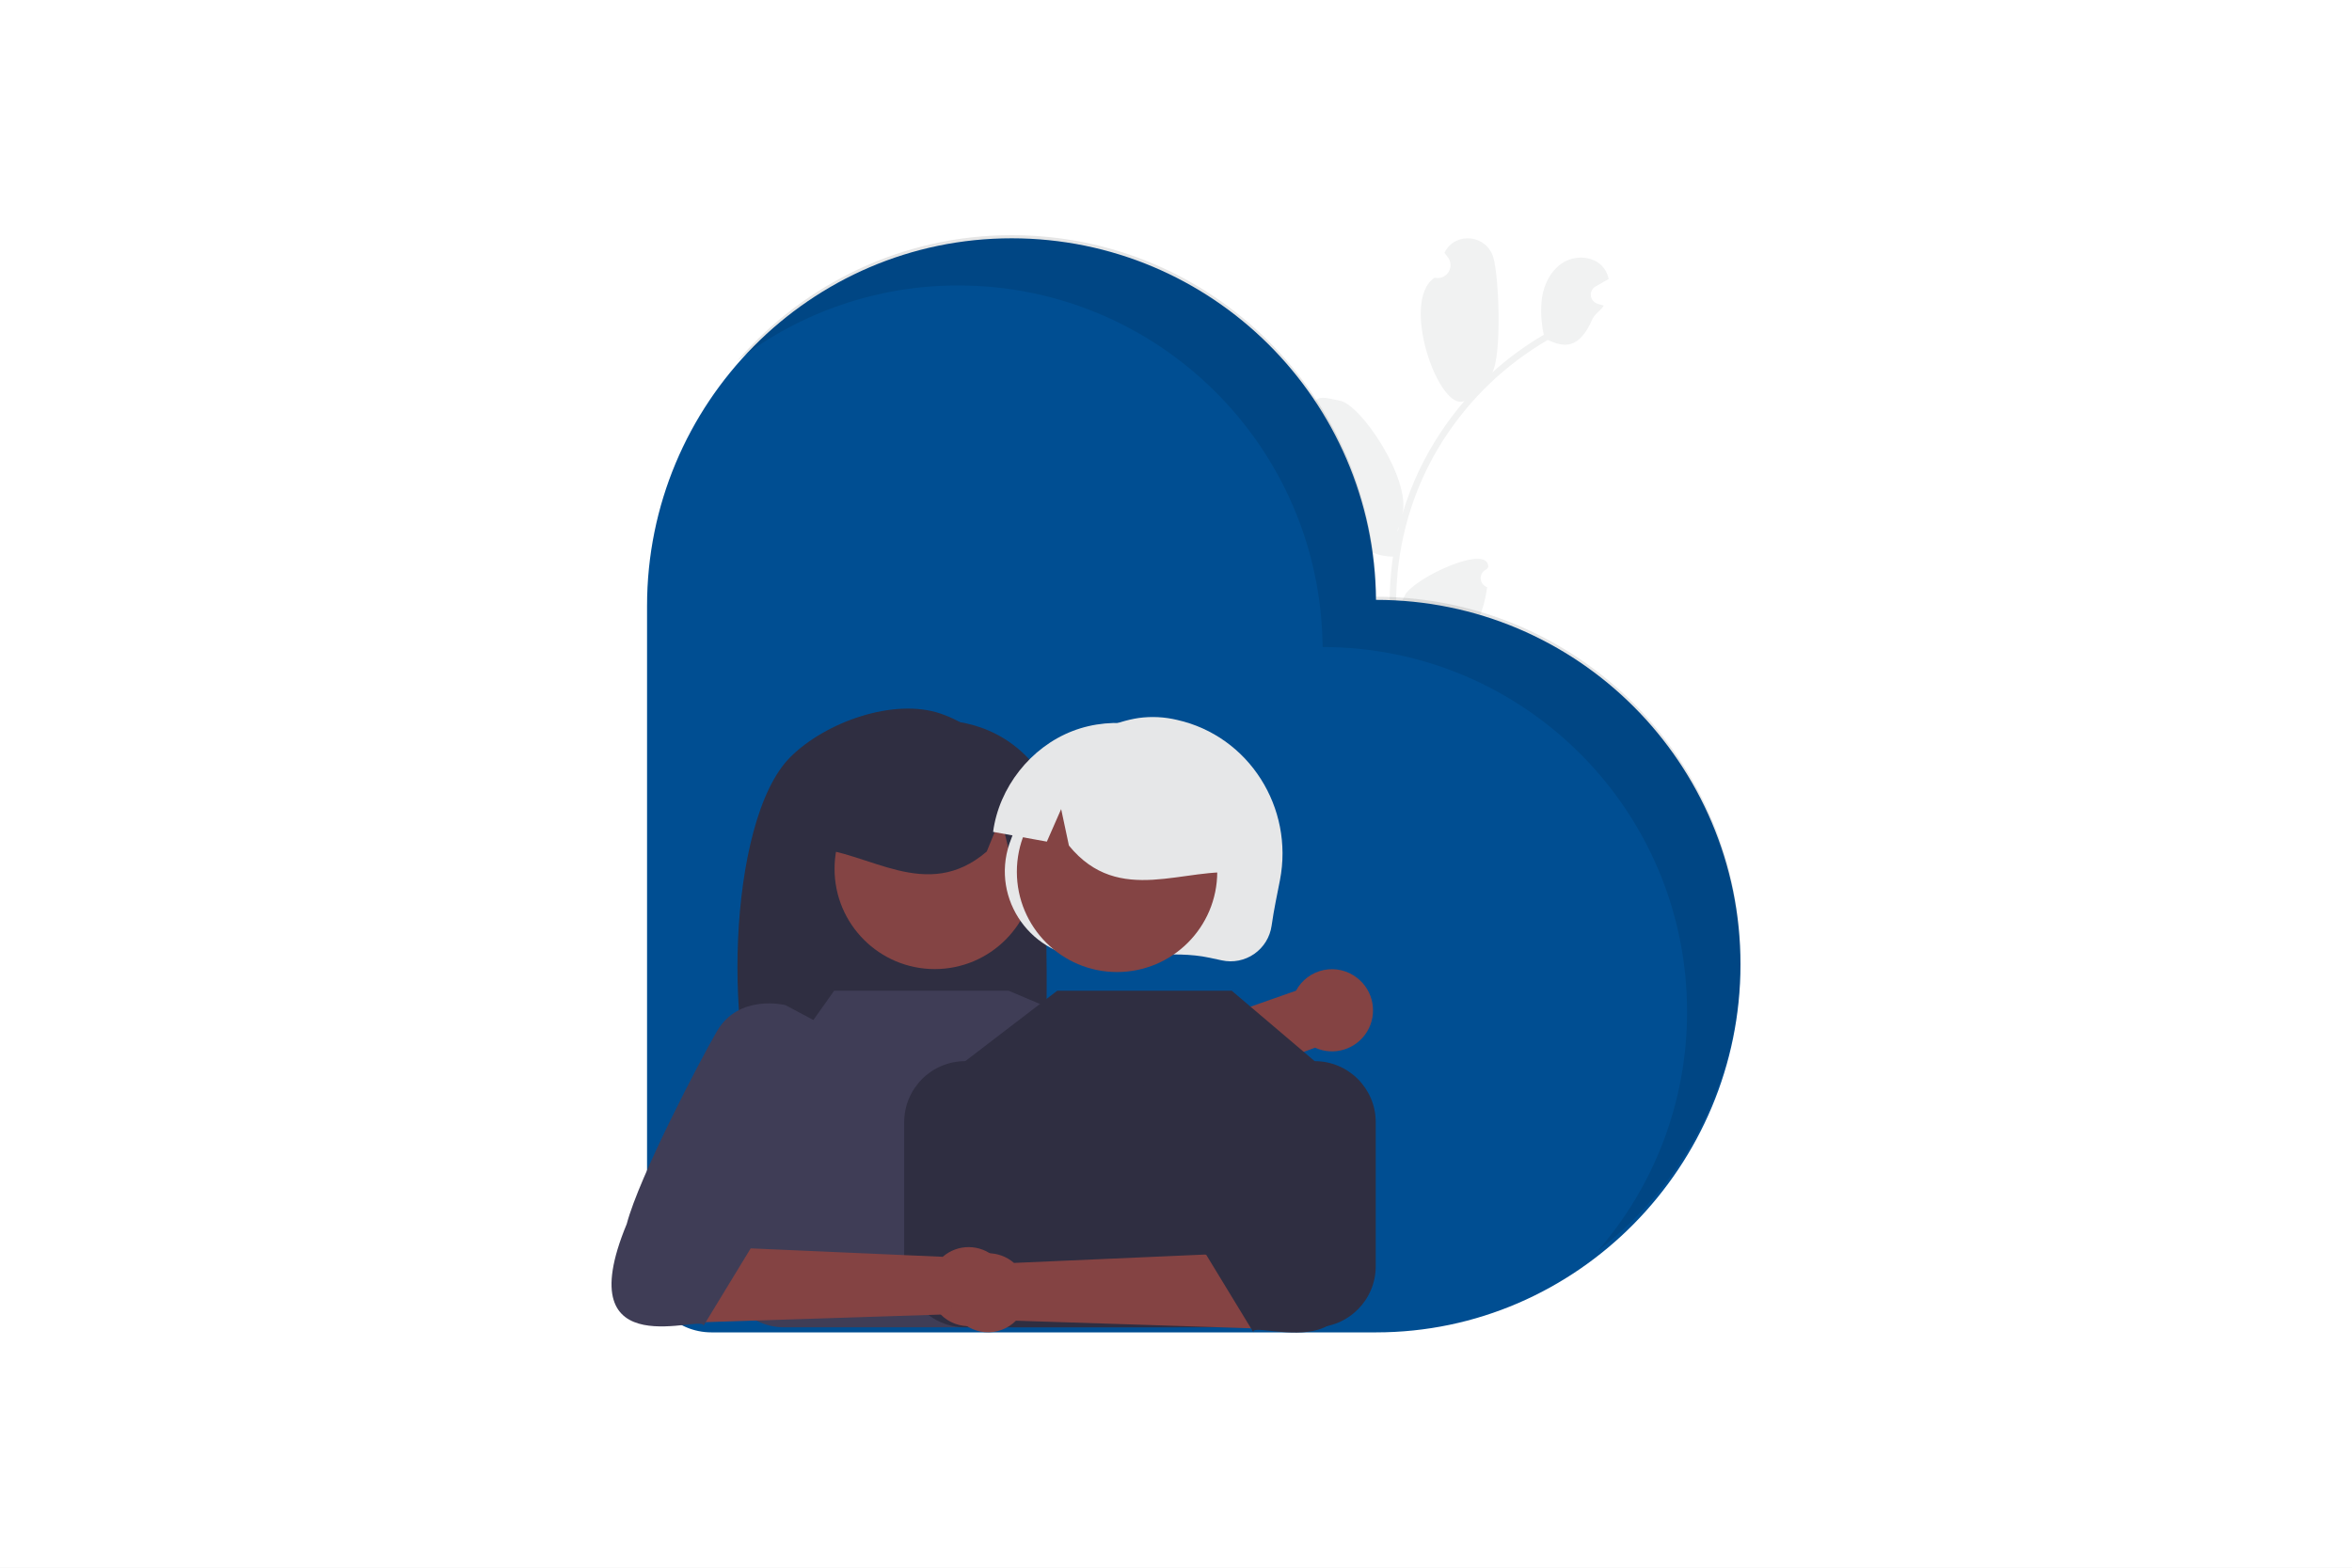
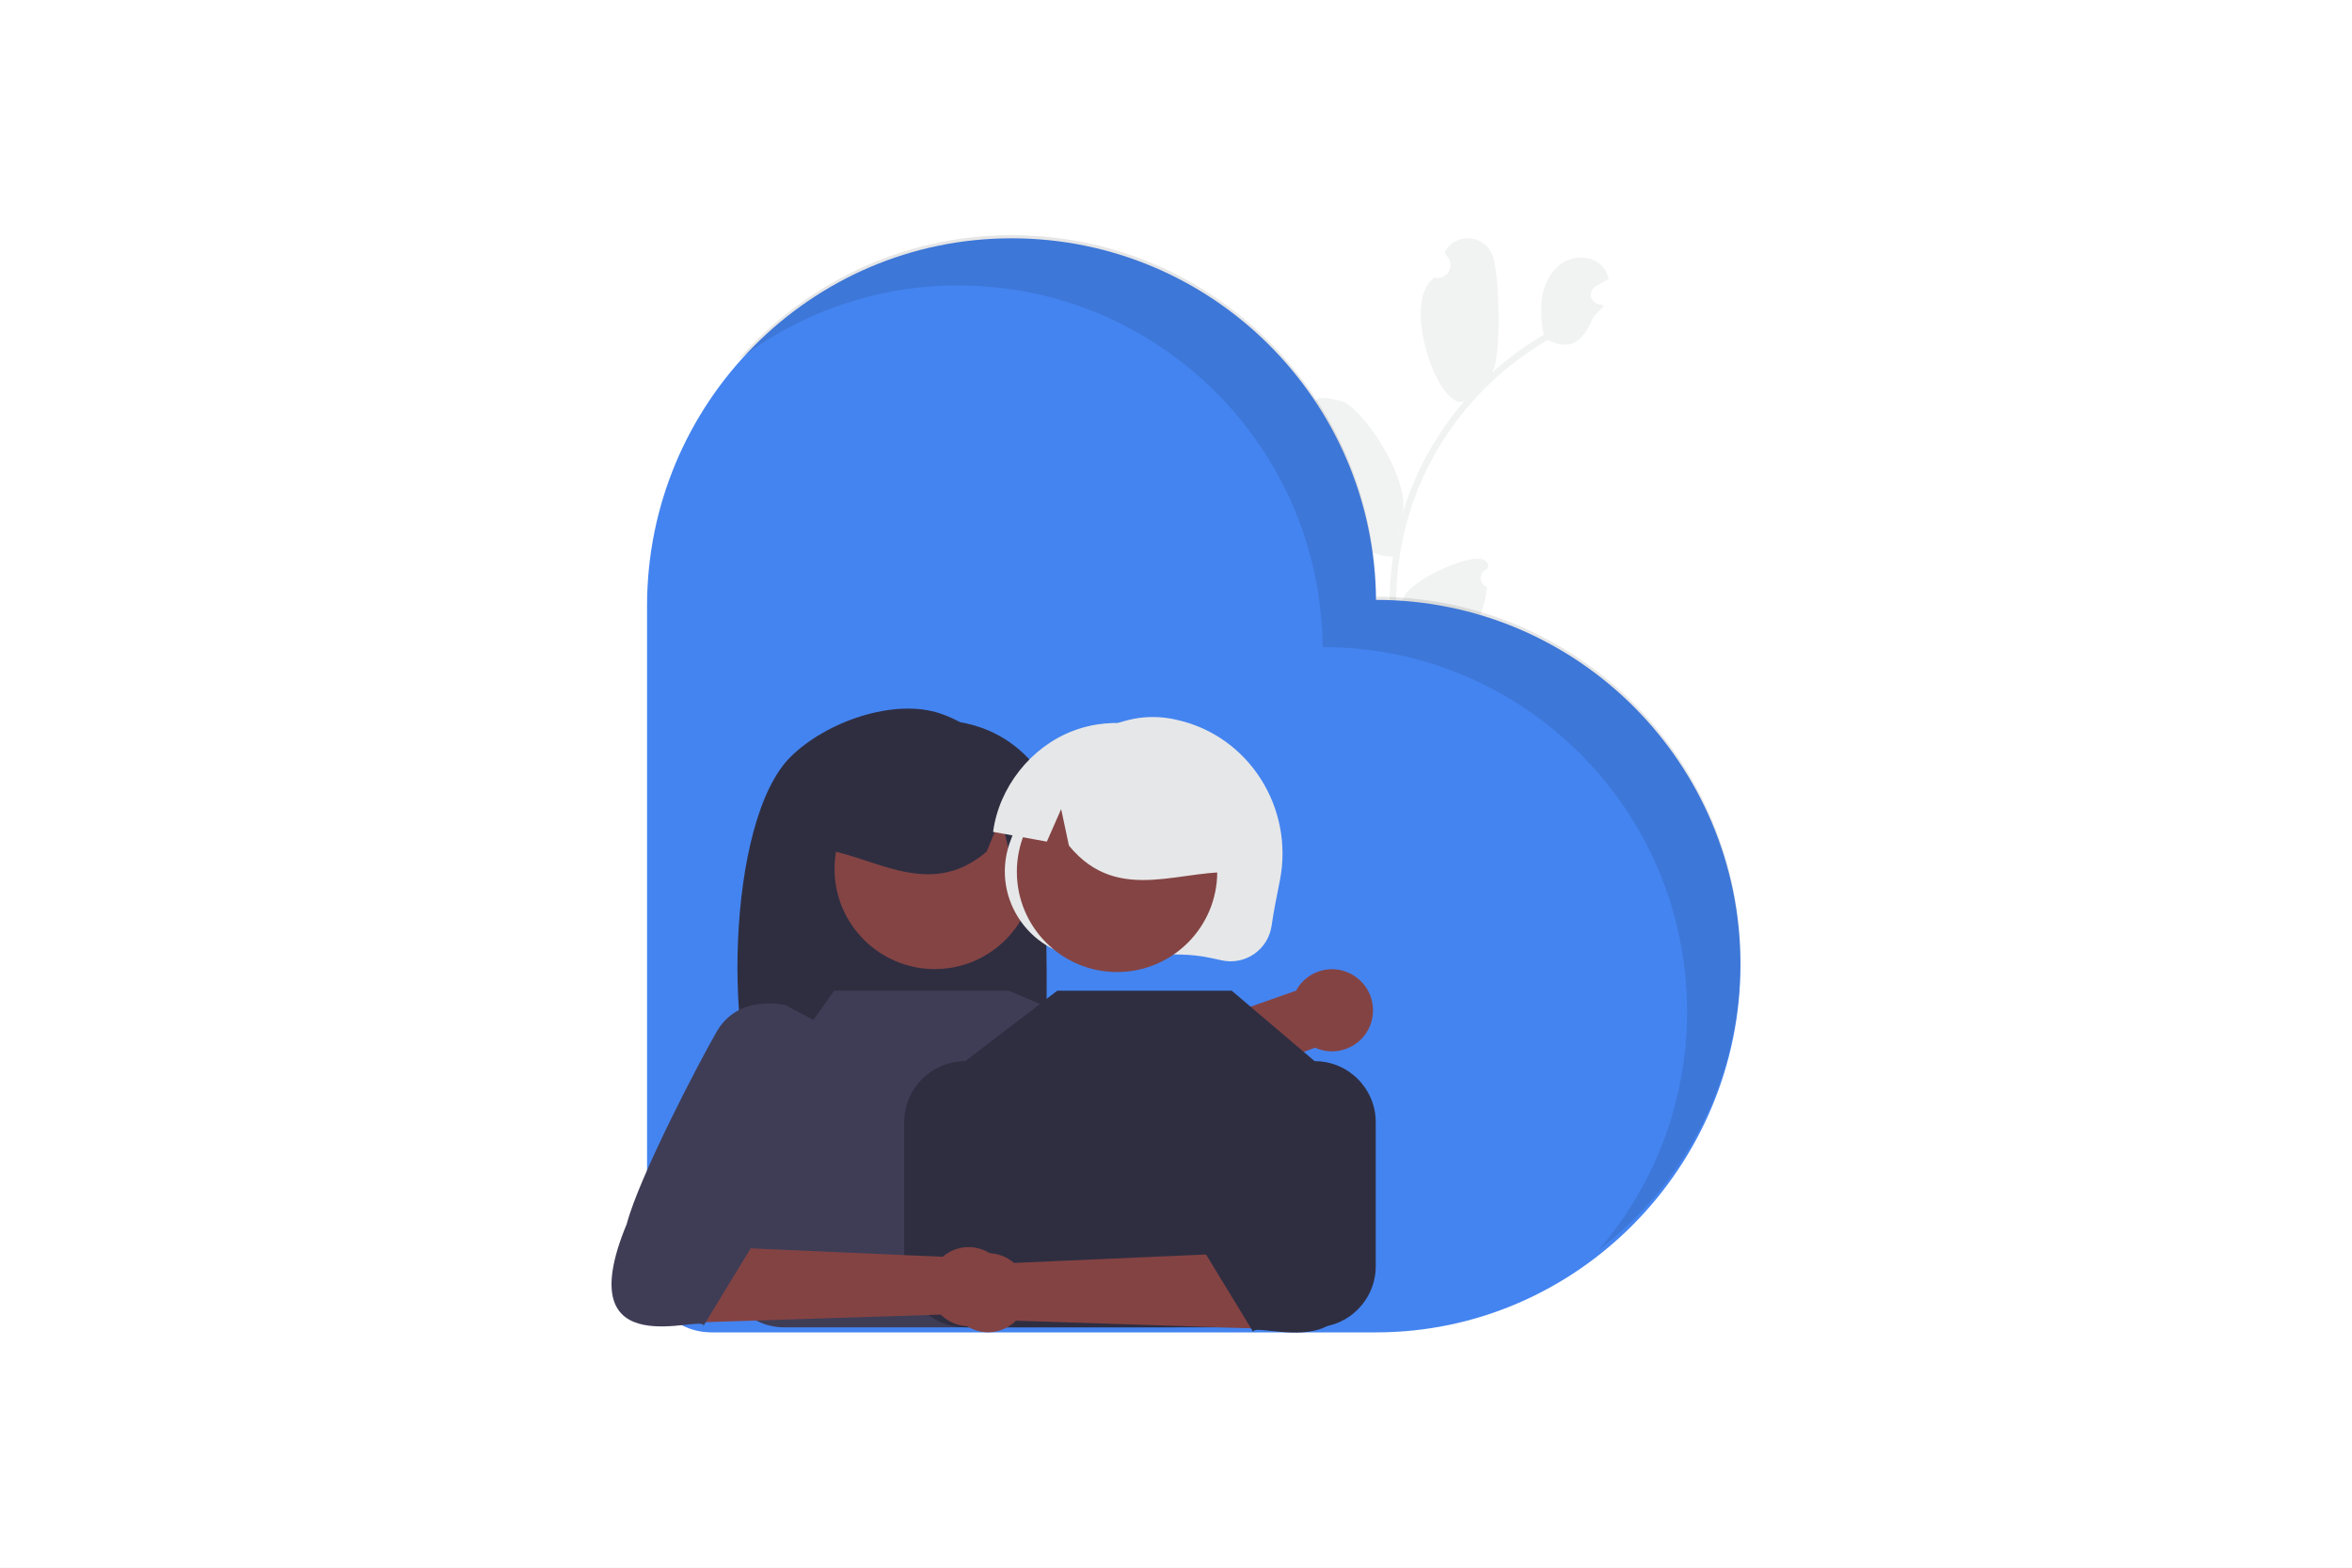
<svg xmlns="http://www.w3.org/2000/svg" viewBox="0 0 1200 800" width="1200" height="800">
  <path fill="#FFF" d="M0 0h1200v800H0z" />
  <g transform="translate(312.0 120.0) rotate(0.0 288.0 280.0) scale(0.8633237 0.8640653)">
    <svg width="667.189" height="648.099" viewBox="0 0 667.189 648.099">
      <path d="M517.483 207.89a5.636 5.636 0 0 1-.263-10.585l.917-1.29-.01-.4c-.348-13.411-43.71 6.721-49.262 17.038a44.774 44.774 0 0 0-4.853 14.635 179.51 179.51 0 0 1 11.824-75.401 173.266 173.266 0 0 1 8.012-17.623q3.692-7.032 7.986-13.709a181.588 181.588 0 0 1 61.472-58.66c9.344 4.25 18.28 6.053 26.293-12.143 1.425-3.237 4.977-5.137 6.778-8.172a45.662 45.662 0 0 1-2.85-.816l-.884-.293-.109-.037a5.584 5.584 0 0 1-.974-10.14l1.747-.993c.889-.515 1.787-1.009 2.676-1.524a2.779 2.779 0 0 0 .281-.148c1.02-.585 2.033-1.154 3.052-1.739a16.146 16.146 0 0 0-3.077-6.688c-5.32-6.718-15.915-7.623-23.319-3.326-7.419 4.29-11.764 12.668-13.06 21.13a64.708 64.708 0 0 0 1.103 21.843c-.56.332-1.129.645-1.689.978a182.76 182.76 0 0 0-28.737 21.244c5.705-10.482 3.94-57.038.546-68.076-4.077-13.257-22.248-15.235-28.661-2.937l-.185.357q1.161 1.418 2.22 2.916a7.645 7.645 0 0 1-7.919 11.846l-.154-.034c-20.656 13.79 2.705 79.7 17.671 72.767a186.547 186.547 0 0 0-26.496 40.395 176.93 176.93 0 0 0-10.242 26.67l.077-.332c5.14-20.21-24.31-64.697-37.099-66.923-7.367-1.283-13.974-4.215-15.62 3.08l-.077.35a51.368 51.368 0 0 1 4.36 4.675q1.161 1.418 2.22 2.915a7.645 7.645 0 0 1-7.919 11.847l-.154-.035-.316-.07c-14.138 18.443 17.622 69.449 49.027 69.375l.015.005a186.494 186.494 0 0 0-1.59 38.626l41.705 16.231c.33-.405.65-.83.965-1.242a50.846 50.846 0 0 1-11.272-5.179c4.572-2.592 9.156-5.215 13.728-7.807a2.787 2.787 0 0 0 .281-.149c2.326-1.332 4.661-2.644 6.987-3.976l.002-.002a74.477 74.477 0 0 0 4.847-18.473ZM506.29 95.354l.034-.021-.045.05Zm-41.648 79.681-.045-.947c.242-.577.469-1.16.687-1.764.064-.164.098-.34.162-.505-.267 1.084-.55 2.162-.801 3.252Z" fill="#f1f2f2" />
-       <path d="M451.793 215.396c-.994-118.06-96.965-213.474-215.247-213.54C117.242 1.793 21 99.659 21 218.907v391.036a38.066 38.066 0 0 0 38.066 38.065h392.726c118.96 0 215.396-98.293 215.396-217.252s-96.436-215.36-215.396-215.36Z" fill="#004E92" />
+       <path d="M451.793 215.396c-.994-118.06-96.965-213.474-215.247-213.54C117.242 1.793 21 99.659 21 218.907v391.036a38.066 38.066 0 0 0 38.066 38.065h392.726c118.96 0 215.396-98.293 215.396-217.252s-96.436-215.36-215.396-215.36Z" fill="#4484F0" />
      <path d="M731.16 327.22c-.993-118.058-96.965-213.473-215.247-213.538-64.675 0-122.553 28.726-162.03 74.06a213.103 213.103 0 0 1 130.463-44.35c118.282.065 214.254 95.48 215.247 213.539 118.96 0 215.396 96.436 215.396 215.396a214.607 214.607 0 0 1-52.725 141.186 215.034 215.034 0 0 0 84.292-170.896c0-118.96-96.436-215.396-215.396-215.396Z" transform="translate(-279.3671 -113.6819)" opacity=".1" style="isolation:isolate" />
      <path d="M250.851 345.668c-8.778-27.976-28.74-53.635-56.347-63.093-27.61-9.457-68.035 4.95-88.791 25.635-37.966 37.838-39.899 176.504-13.815 217.582 5.189-.275 23.091-.478 28.342-.675l7.429-24.758v24.514c40.986-1.267 86.606 32.446 126.35.347 3.827-29.083 5.61-151.576-3.168-179.552Z" fill="#2f2e41" />
      <circle cx="191.014" cy="374.237" r="59.21" fill="#844444" />
      <path d="M231.698 297.136c-22.617-13.79-52.76-14.187-75.736-.999-22.973 13.188-37.831 39.418-37.331 65.903 33.096 1.522 67.427 32.606 103.118 1.987l8.331-20.39 4.912 20.405q16.113-.001 32.288-.042c1.2-26.463-12.963-53.076-35.582-66.864Z" fill="#2f2e41" />
      <path d="M244.917 337.285c13.588-25.983 37.773-47.707 66.618-52.133a61.753 61.753 0 0 1 22.757 1.15c42.472 9.532 69.043 51.87 60.741 94.599-1.646 8.476-3.57 17.244-4.944 26.981a24.454 24.454 0 0 1-29.436 20.415l-.158-.034-7.268-1.554c-21.6-4.574-46.315.595-69.749.312-34.926-.42-59.473-34.514-48.337-67.62a152.983 152.983 0 0 1 9.776-22.116Z" fill="#e6e7e8" />
      <circle cx="298.758" cy="375.986" r="59.21" fill="#844444" />
      <path d="M272.351 292.905c24.7-9.571 54.438-4.632 74.719 12.412 20.279 17.042 30.264 45.487 25.088 71.466-32.844-4.355-72.13 20.167-101.844-16.281l-4.594-21.543-8.443 19.215q-15.86-2.85-31.772-5.752c3.5-26.257 22.145-49.946 46.846-59.517Z" fill="#e6e7e8" />
      <path d="M440.712 438.711a24.104 24.104 0 0 0-36.192 7.503l-167.13 58.719 16.584 35.245 161.8-60.3a24.235 24.235 0 0 0 24.938-41.167Z" fill="#844343" />
      <path d="m262.12 477.43-24.69 10.684-13.196 5.715-8.61 3.719a27.776 27.776 0 0 0-10.03 4.993 28.04 28.04 0 0 0 24.338 49.226l50.533-5.774a10.097 10.097 0 0 0 7.167-4.35c1.669-2.44 17.268-9.79 16.514-12.64l6.676-3.061 9.687-3.035 36.372-16.733-5.5-20.34 5.088-24.967c-.761-2.815-83.288 17.994-85.927 16.75a10.045 10.045 0 0 0-8.422-.186Z" fill="#3f3d56" />
      <path d="M332.891 645.023h-230.84a36.11 36.11 0 0 1-36.11-36.11v-84.985a36.11 36.11 0 0 1 36.11-36.11l29.53-41.608h103.076l98.234 41.608a36.11 36.11 0 0 1 36.11 36.11v84.985a36.11 36.11 0 0 1-36.11 36.11Z" fill="#3f3d56" />
      <path d="M415.533 645.023H209.07a36.11 36.11 0 0 1-36.11-36.11v-84.985a36.11 36.11 0 0 1 36.11-36.11l54.366-41.608H366.51l49.022 41.608a36.11 36.11 0 0 1 36.11 36.11v84.985a36.11 36.11 0 0 1-36.11 36.11Z" fill="#2f2e41" />
      <path d="M230.012 634.485a23.183 23.183 0 0 1-35.42 3.002l-144.22 4.663-18.44.596c-18.967.614-29.892-21.33-17.971-36.096l12.809-15.865 45.814 7.186 16.566.726 106.589 4.67a23.308 23.308 0 0 1 34.273 31.118Z" fill="#844343" />
      <path d="M102.796 454.738s-27.49-6.975-40.52 15.463C51.843 488.165 16.357 556.105 8.991 583.99c-35.942 86.619 47.625 52.125 45.286 60.296l27.958-45.891c12.148-6.074-11.235 1.765-14.316-2.59l21.431-23.292 24.296-12.148 8.914-95.106Z" fill="#3f3d56" />
      <path d="M203.576 638.105a23.183 23.183 0 0 0 35.421 3.002l144.219 4.663 18.44.597c18.967.613 29.893-21.331 17.971-36.097l-12.809-15.865-45.814 7.186-16.566.726-106.589 4.671a23.308 23.308 0 0 0-34.273 31.117Z" fill="#844343" />
      <path d="M330.792 458.358s27.49-6.975 40.521 15.463c10.432 17.964 45.917 85.904 53.283 113.788 35.942 86.619-47.624 52.125-45.286 60.296l-27.958-45.891c-12.147-6.074 11.236 1.765 14.316-2.59l-21.431-23.292-24.295-12.148-8.915-95.105Z" fill="#2f2e41" />
    </svg>
  </g>
</svg>
